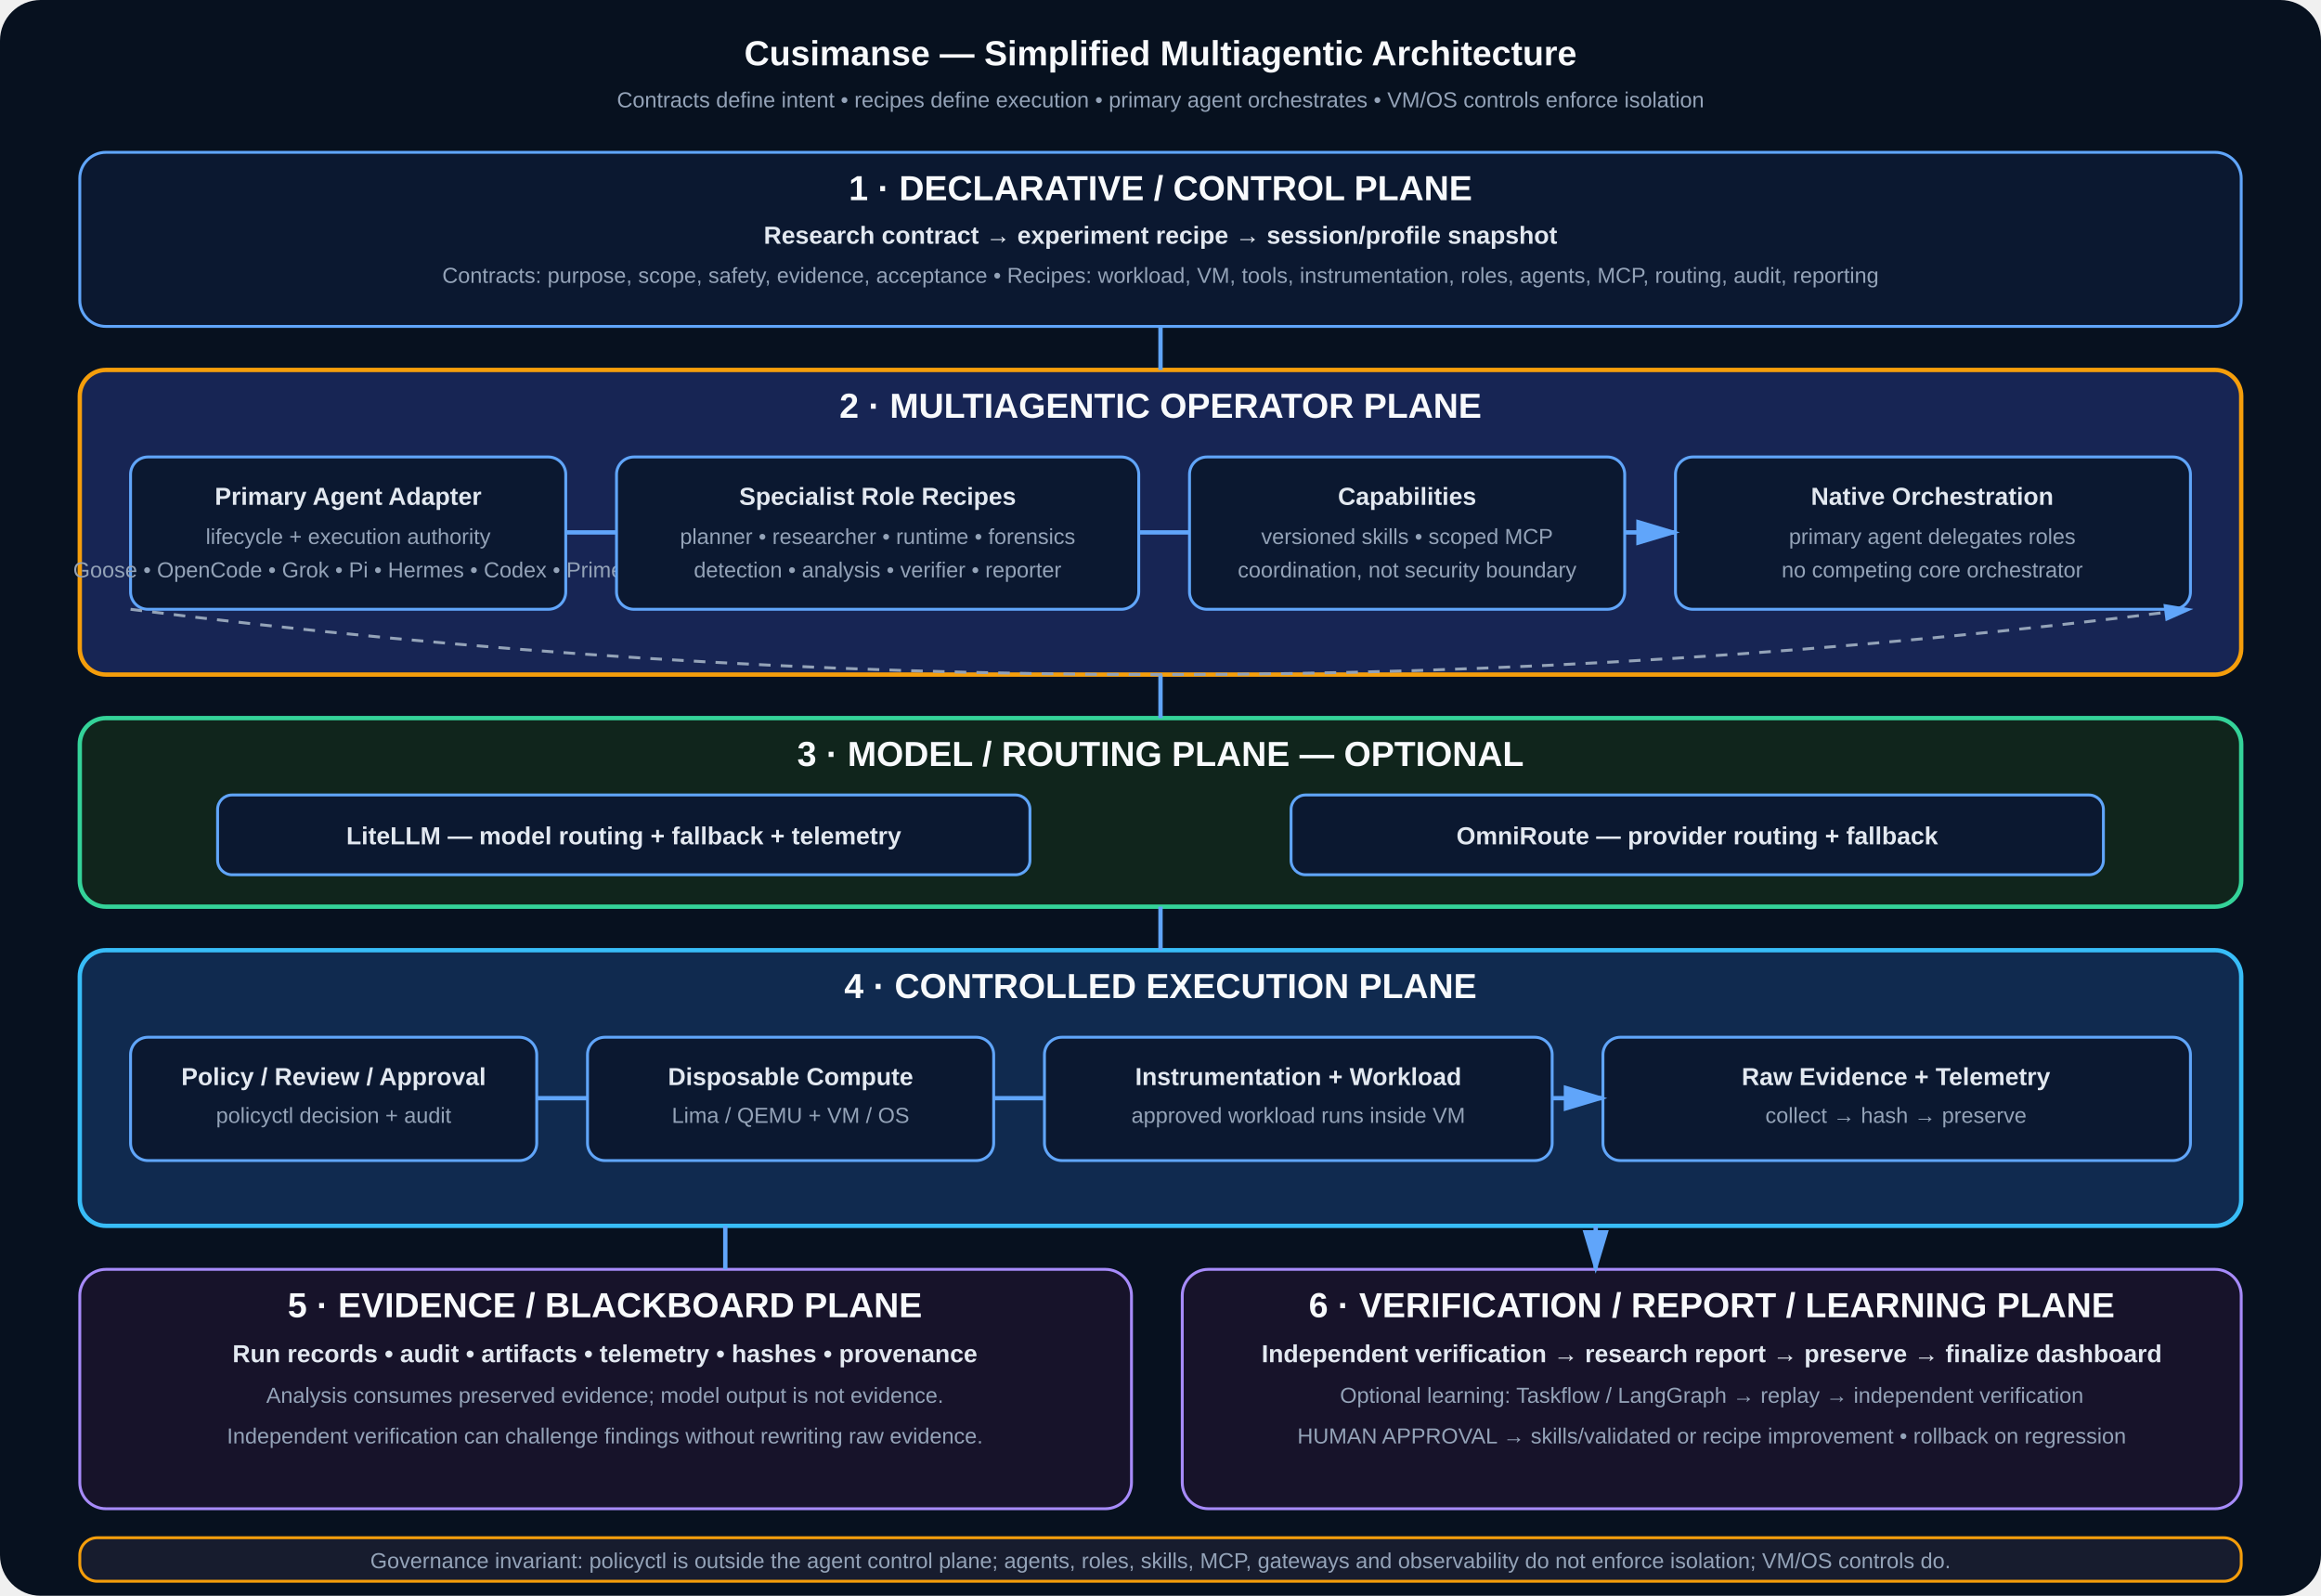
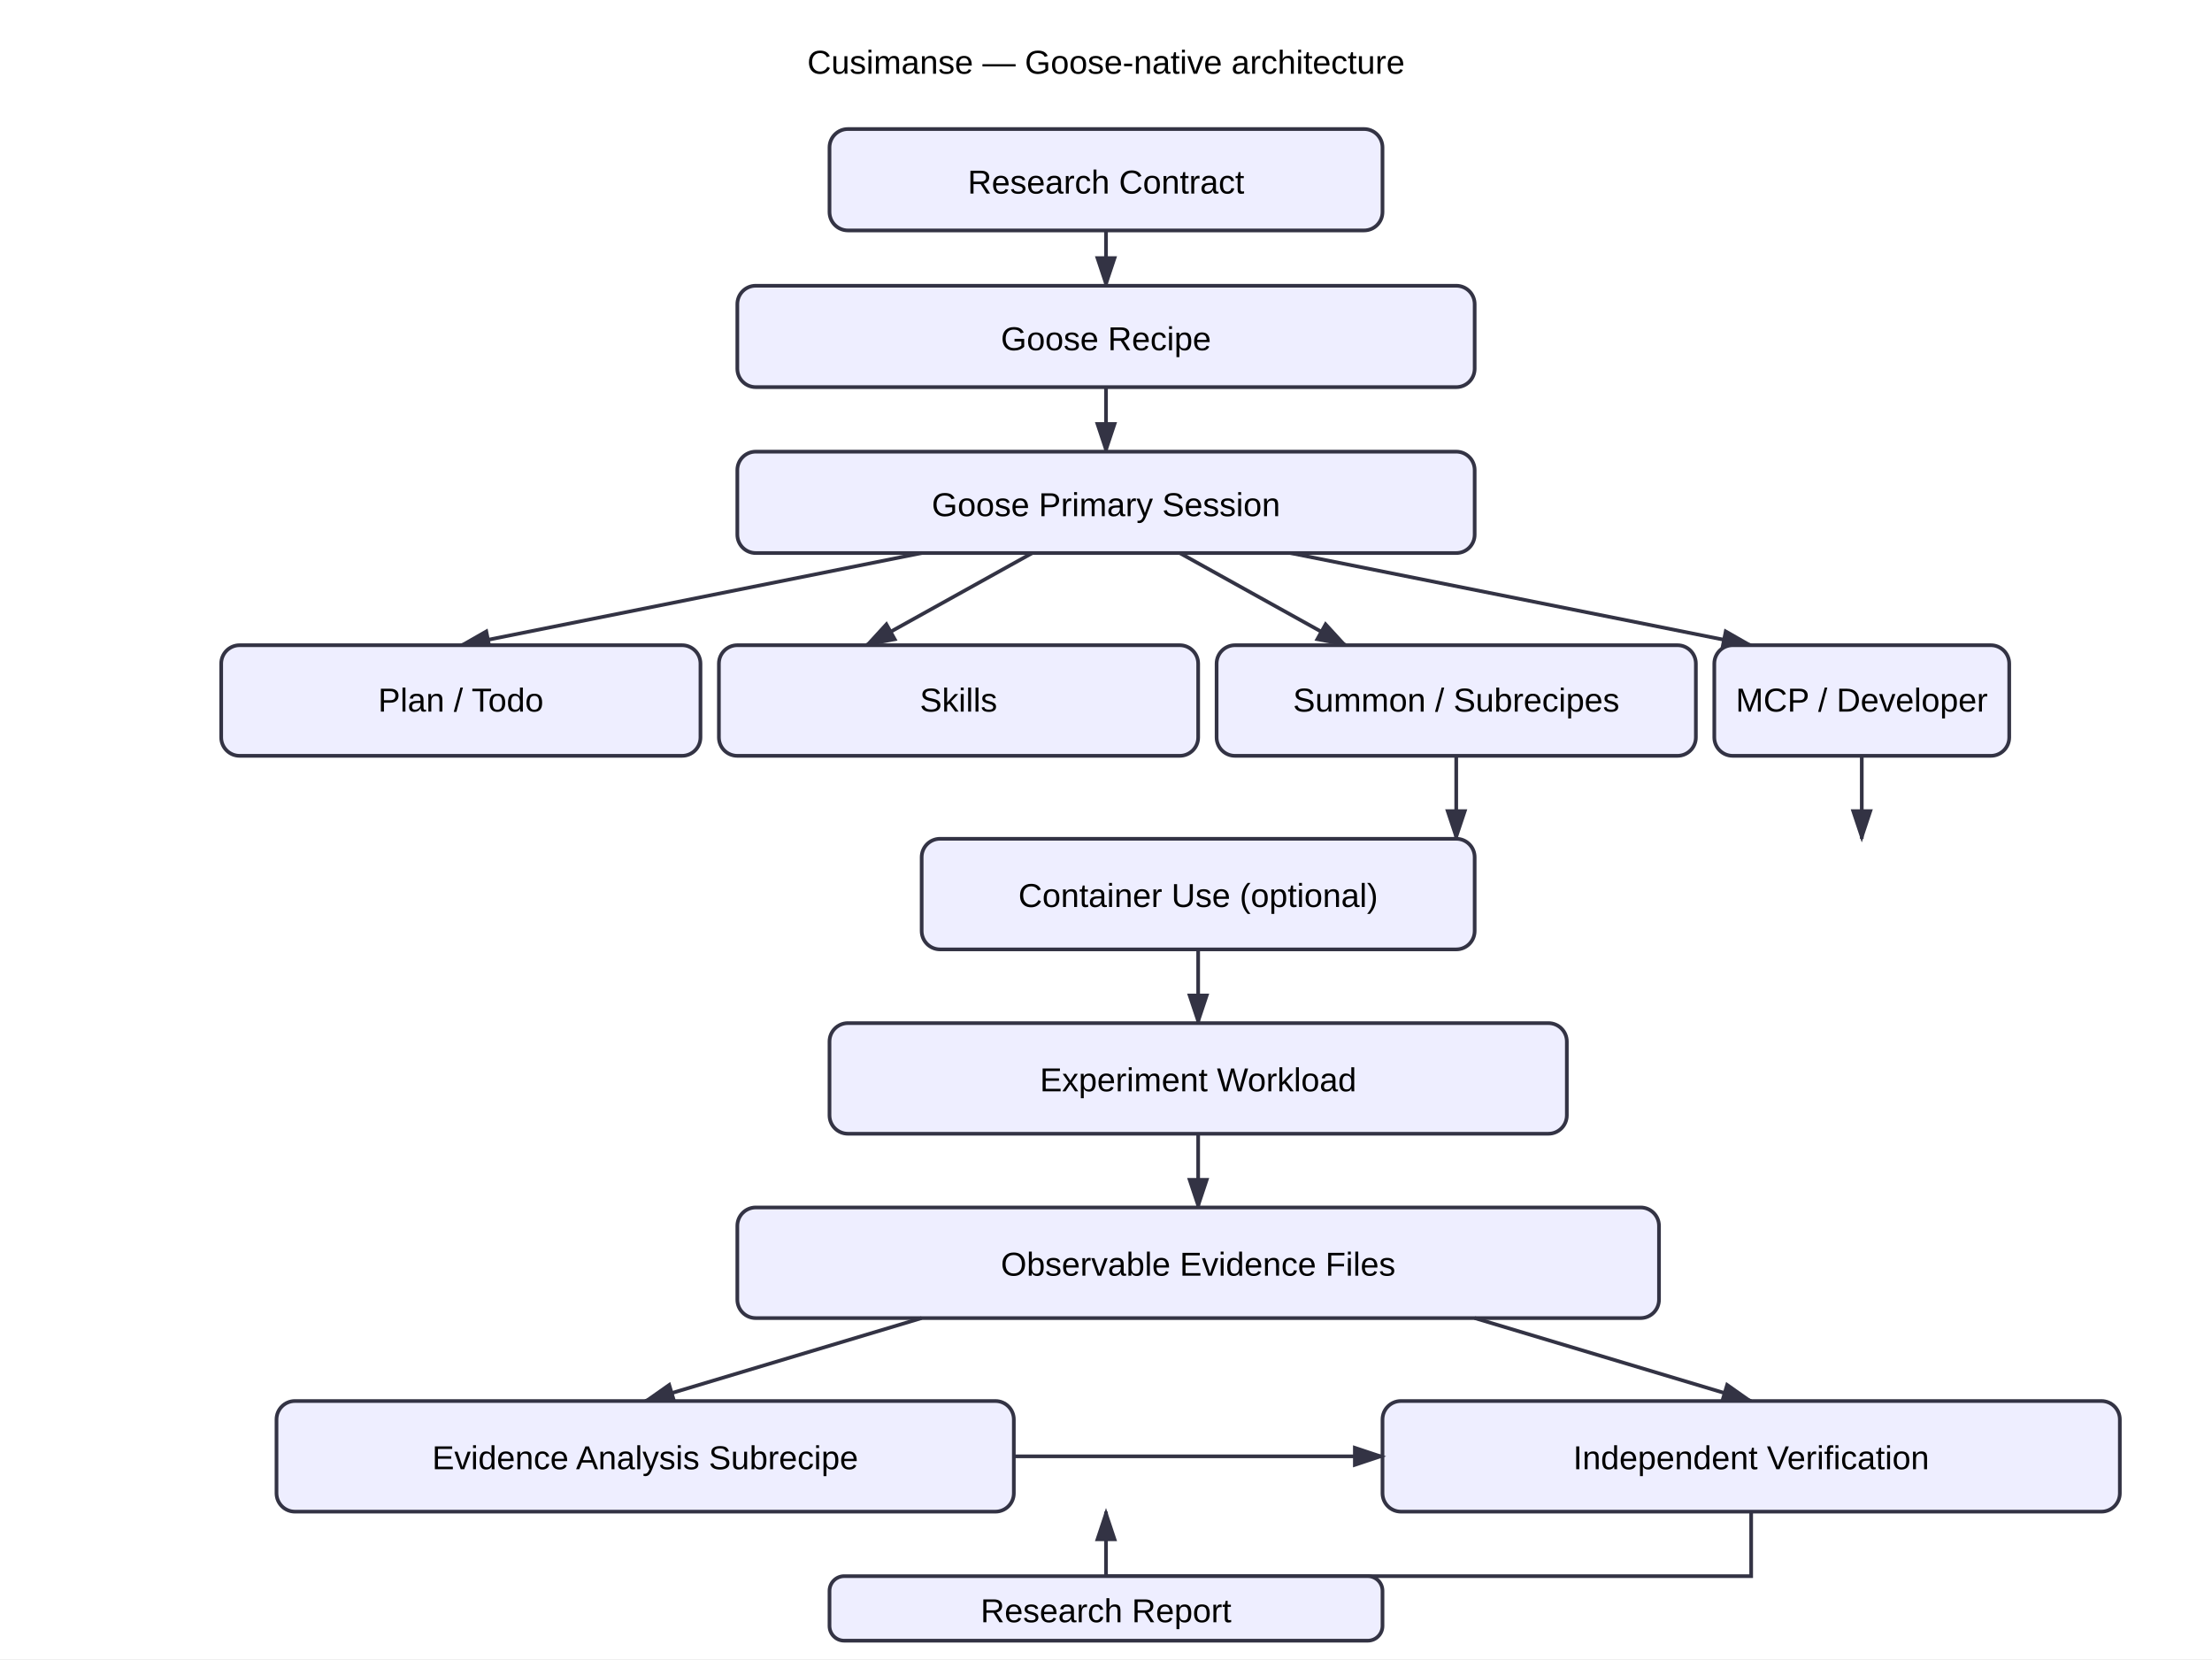
- <svg xmlns="http://www.w3.org/2000/svg" width="1600" height="1100" viewBox="0 0 1600 1100" role="img" aria-labelledby="title desc">
+ <svg xmlns="http://www.w3.org/2000/svg" width="1200" height="900" viewBox="0 0 1200 900">
+   <style>text{font-family:Arial,sans-serif;font-size:18px} .b{fill:#eef;stroke:#334;stroke-width:2} .a{stroke:#334;stroke-width:2;fill:none;marker-end:url(#m)}</style>
  <defs>
-     <style>.bg{fill:#07111f}.plane{fill:#0b1830;stroke:#60a5fa;stroke-width:2}.agent{fill:#172554;stroke:#f59e0b;stroke-width:3}.gw{fill:#10251c;stroke:#34d399;stroke-width:3}.exec{fill:#102a4f;stroke:#38bdf8;stroke-width:3}.data{fill:#17132a;stroke:#a78bfa;stroke-width:2}.gov{fill:#171c2e;stroke:#f59e0b;stroke-width:2}.h{font:700 24px Arial,sans-serif;fill:#f8fafc}.t{font:600 17px Arial,sans-serif;fill:#e2e8f0}.s{font:15px Arial,sans-serif;fill:#94a3b8}.line{fill:none;stroke:#60a5fa;stroke-width:3;marker-end:url(#a)}.dash{fill:none;stroke:#94a3b8;stroke-width:2;stroke-dasharray:8 7;marker-end:url(#a)}</style>
-     <marker id="a" markerWidth="10" markerHeight="10" refX="9" refY="3" orient="auto">
-       <path d="M0,0 L10,3 L0,6 Z" fill="#60a5fa" />
+     <marker id="m" markerWidth="10" markerHeight="10" refX="8" refY="3" orient="auto">
+       <path d="M0,0 L9,3 L0,6 z" fill="#334" />
    </marker>
  </defs>
-   <rect width="1600" height="1100" rx="28" class="bg" />
-   <text x="800" y="45" text-anchor="middle" class="h" font-size="34">Cusimanse — Simplified Multiagentic Architecture</text>
-   <text x="800" y="74" text-anchor="middle" class="s">Contracts define intent • recipes define execution • primary agent orchestrates • VM/OS controls enforce isolation</text>
-   <rect x="55" y="105" width="1490" height="120" rx="18" class="plane" />
-   <text x="800" y="138" text-anchor="middle" class="h">1 · DECLARATIVE / CONTROL PLANE</text>
-   <text x="800" y="168" text-anchor="middle" class="t">Research contract → experiment recipe → session/profile snapshot</text>
-   <text x="800" y="195" text-anchor="middle" class="s">Contracts: purpose, scope, safety, evidence, acceptance • Recipes: workload, VM, tools, instrumentation, roles, agents, MCP, routing, audit, reporting</text>
-   <rect x="55" y="255" width="1490" height="210" rx="18" class="agent" />
-   <text x="800" y="288" text-anchor="middle" class="h">2 · MULTIAGENTIC OPERATOR PLANE</text>
-   <rect x="90" y="315" width="300" height="105" rx="12" class="plane" />
-   <text x="240" y="348" text-anchor="middle" class="t">Primary Agent Adapter</text>
-   <text x="240" y="375" text-anchor="middle" class="s">lifecycle + execution authority</text>
-   <text x="240" y="398" text-anchor="middle" class="s">Goose • OpenCode • Grok • Pi • Hermes • Codex • Prime</text>
-   <rect x="425" y="315" width="360" height="105" rx="12" class="plane" />
-   <text x="605" y="348" text-anchor="middle" class="t">Specialist Role Recipes</text>
-   <text x="605" y="375" text-anchor="middle" class="s">planner • researcher • runtime • forensics</text>
-   <text x="605" y="398" text-anchor="middle" class="s">detection • analysis • verifier • reporter</text>
-   <rect x="820" y="315" width="300" height="105" rx="12" class="plane" />
-   <text x="970" y="348" text-anchor="middle" class="t">Capabilities</text>
-   <text x="970" y="375" text-anchor="middle" class="s">versioned skills • scoped MCP</text>
-   <text x="970" y="398" text-anchor="middle" class="s">coordination, not security boundary</text>
-   <rect x="1155" y="315" width="355" height="105" rx="12" class="plane" />
-   <text x="1332" y="348" text-anchor="middle" class="t">Native Orchestration</text>
-   <text x="1332" y="375" text-anchor="middle" class="s">primary agent delegates roles</text>
-   <text x="1332" y="398" text-anchor="middle" class="s">no competing core orchestrator</text>
-   <path d="M390 367H425 M785 367H820 M1120 367H1155" class="line" />
-   <rect x="55" y="495" width="1490" height="130" rx="18" class="gw" />
-   <text x="800" y="528" text-anchor="middle" class="h">3 · MODEL / ROUTING PLANE — OPTIONAL</text>
-   <rect x="150" y="548" width="560" height="55" rx="10" class="plane" />
-   <text x="430" y="582" text-anchor="middle" class="t">LiteLLM — model routing + fallback + telemetry</text>
-   <rect x="890" y="548" width="560" height="55" rx="10" class="plane" />
-   <text x="1170" y="582" text-anchor="middle" class="t">OmniRoute — provider routing + fallback</text>
-   <rect x="55" y="655" width="1490" height="190" rx="18" class="exec" />
-   <text x="800" y="688" text-anchor="middle" class="h">4 · CONTROLLED EXECUTION PLANE</text>
-   <rect x="90" y="715" width="280" height="85" rx="12" class="plane" />
-   <text x="230" y="748" text-anchor="middle" class="t">Policy / Review / Approval</text>
-   <text x="230" y="774" text-anchor="middle" class="s">policyctl decision + audit</text>
-   <rect x="405" y="715" width="280" height="85" rx="12" class="plane" />
-   <text x="545" y="748" text-anchor="middle" class="t">Disposable Compute</text>
-   <text x="545" y="774" text-anchor="middle" class="s">Lima / QEMU + VM / OS</text>
-   <rect x="720" y="715" width="350" height="85" rx="12" class="plane" />
-   <text x="895" y="748" text-anchor="middle" class="t">Instrumentation + Workload</text>
-   <text x="895" y="774" text-anchor="middle" class="s">approved workload runs inside VM</text>
-   <rect x="1105" y="715" width="405" height="85" rx="12" class="plane" />
-   <text x="1307" y="748" text-anchor="middle" class="t">Raw Evidence + Telemetry</text>
-   <text x="1307" y="774" text-anchor="middle" class="s">collect → hash → preserve</text>
-   <path d="M370 757H405 M685 757H720 M1070 757H1105" class="line" />
-   <rect x="55" y="875" width="725" height="165" rx="18" class="data" />
-   <text x="417" y="908" text-anchor="middle" class="h">5 · EVIDENCE / BLACKBOARD PLANE</text>
-   <text x="417" y="939" text-anchor="middle" class="t">Run records • audit • artifacts • telemetry • hashes • provenance</text>
-   <text x="417" y="967" text-anchor="middle" class="s">Analysis consumes preserved evidence; model output is not evidence.</text>
-   <text x="417" y="995" text-anchor="middle" class="s">Independent verification can challenge findings without rewriting raw evidence.</text>
-   <rect x="815" y="875" width="730" height="165" rx="18" class="data" />
-   <text x="1180" y="908" text-anchor="middle" class="h">6 · VERIFICATION / REPORT / LEARNING PLANE</text>
-   <text x="1180" y="939" text-anchor="middle" class="t">Independent verification → research report → preserve → finalize dashboard</text>
-   <text x="1180" y="967" text-anchor="middle" class="s">Optional learning: Taskflow / LangGraph → replay → independent verification</text>
-   <text x="1180" y="995" text-anchor="middle" class="s">HUMAN APPROVAL → skills/validated or recipe improvement • rollback on regression</text>
-   <rect x="55" y="1060" width="1490" height="30" rx="12" class="gov" />
-   <text x="800" y="1081" text-anchor="middle" class="s">Governance invariant: policyctl is outside the agent control plane; agents, roles, skills, MCP, gateways and observability do not enforce isolation; VM/OS controls do.</text>
-   <path d="M800 225V255 M800 465V495 M800 625V655 M500 845V875 M1100 845V875" class="line" />
-   <path d="M90 420 Q800 510 1510 420" class="dash" />
+   <rect width="1200" height="900" fill="white" />
+   <text x="600" y="40" text-anchor="middle" font-size="28">Cusimanse — Goose-native architecture</text>
+   <rect class="b" x="450" y="70" width="300" height="55" rx="10" />
+   <text x="600" y="105" text-anchor="middle">Research Contract</text>
+   <path class="a" d="M600 125V155" />
+   <rect class="b" x="400" y="155" width="400" height="55" rx="10" />
+   <text x="600" y="190" text-anchor="middle">Goose Recipe</text>
+   <path class="a" d="M600 210V245" />
+   <rect class="b" x="400" y="245" width="400" height="55" rx="10" />
+   <text x="600" y="280" text-anchor="middle">Goose Primary Session</text>
+   <path class="a" d="M500 300L250 350" />
+   <path class="a" d="M560 300L470 350" />
+   <path class="a" d="M640 300L730 350" />
+   <path class="a" d="M700 300L950 350" />
+   <rect class="b" x="120" y="350" width="260" height="60" rx="10" />
+   <text x="250" y="386" text-anchor="middle">Plan / Todo</text>
+   <rect class="b" x="390" y="350" width="260" height="60" rx="10" />
+   <text x="520" y="386" text-anchor="middle">Skills</text>
+   <rect class="b" x="660" y="350" width="260" height="60" rx="10" />
+   <text x="790" y="386" text-anchor="middle">Summon / Subrecipes</text>
+   <rect class="b" x="930" y="350" width="160" height="60" rx="10" />
+   <text x="1010" y="386" text-anchor="middle">MCP / Developer</text>
+   <path class="a" d="M790 410V455" />
+   <path class="a" d="M1010 410V455" />
+   <rect class="b" x="500" y="455" width="300" height="60" rx="10" />
+   <text x="650" y="492" text-anchor="middle">Container Use (optional)</text>
+   <path class="a" d="M650 515V555" />
+   <rect class="b" x="450" y="555" width="400" height="60" rx="10" />
+   <text x="650" y="592" text-anchor="middle">Experiment Workload</text>
+   <path class="a" d="M650 615V655" />
+   <rect class="b" x="400" y="655" width="500" height="60" rx="10" />
+   <text x="650" y="692" text-anchor="middle">Observable Evidence Files</text>
+   <path class="a" d="M500 715L350 760" />
+   <path class="a" d="M800 715L950 760" />
+   <rect class="b" x="150" y="760" width="400" height="60" rx="10" />
+   <text x="350" y="797" text-anchor="middle">Evidence Analysis Subrecipe</text>
+   <rect class="b" x="750" y="760" width="400" height="60" rx="10" />
+   <text x="950" y="797" text-anchor="middle">Independent Verification</text>
+   <path class="a" d="M550 790H750" />
+   <path class="a" d="M950 820V855H600V820" />
+   <rect class="b" x="450" y="855" width="300" height="35" rx="8" />
+   <text x="600" y="880" text-anchor="middle">Research Report</text>
</svg>
